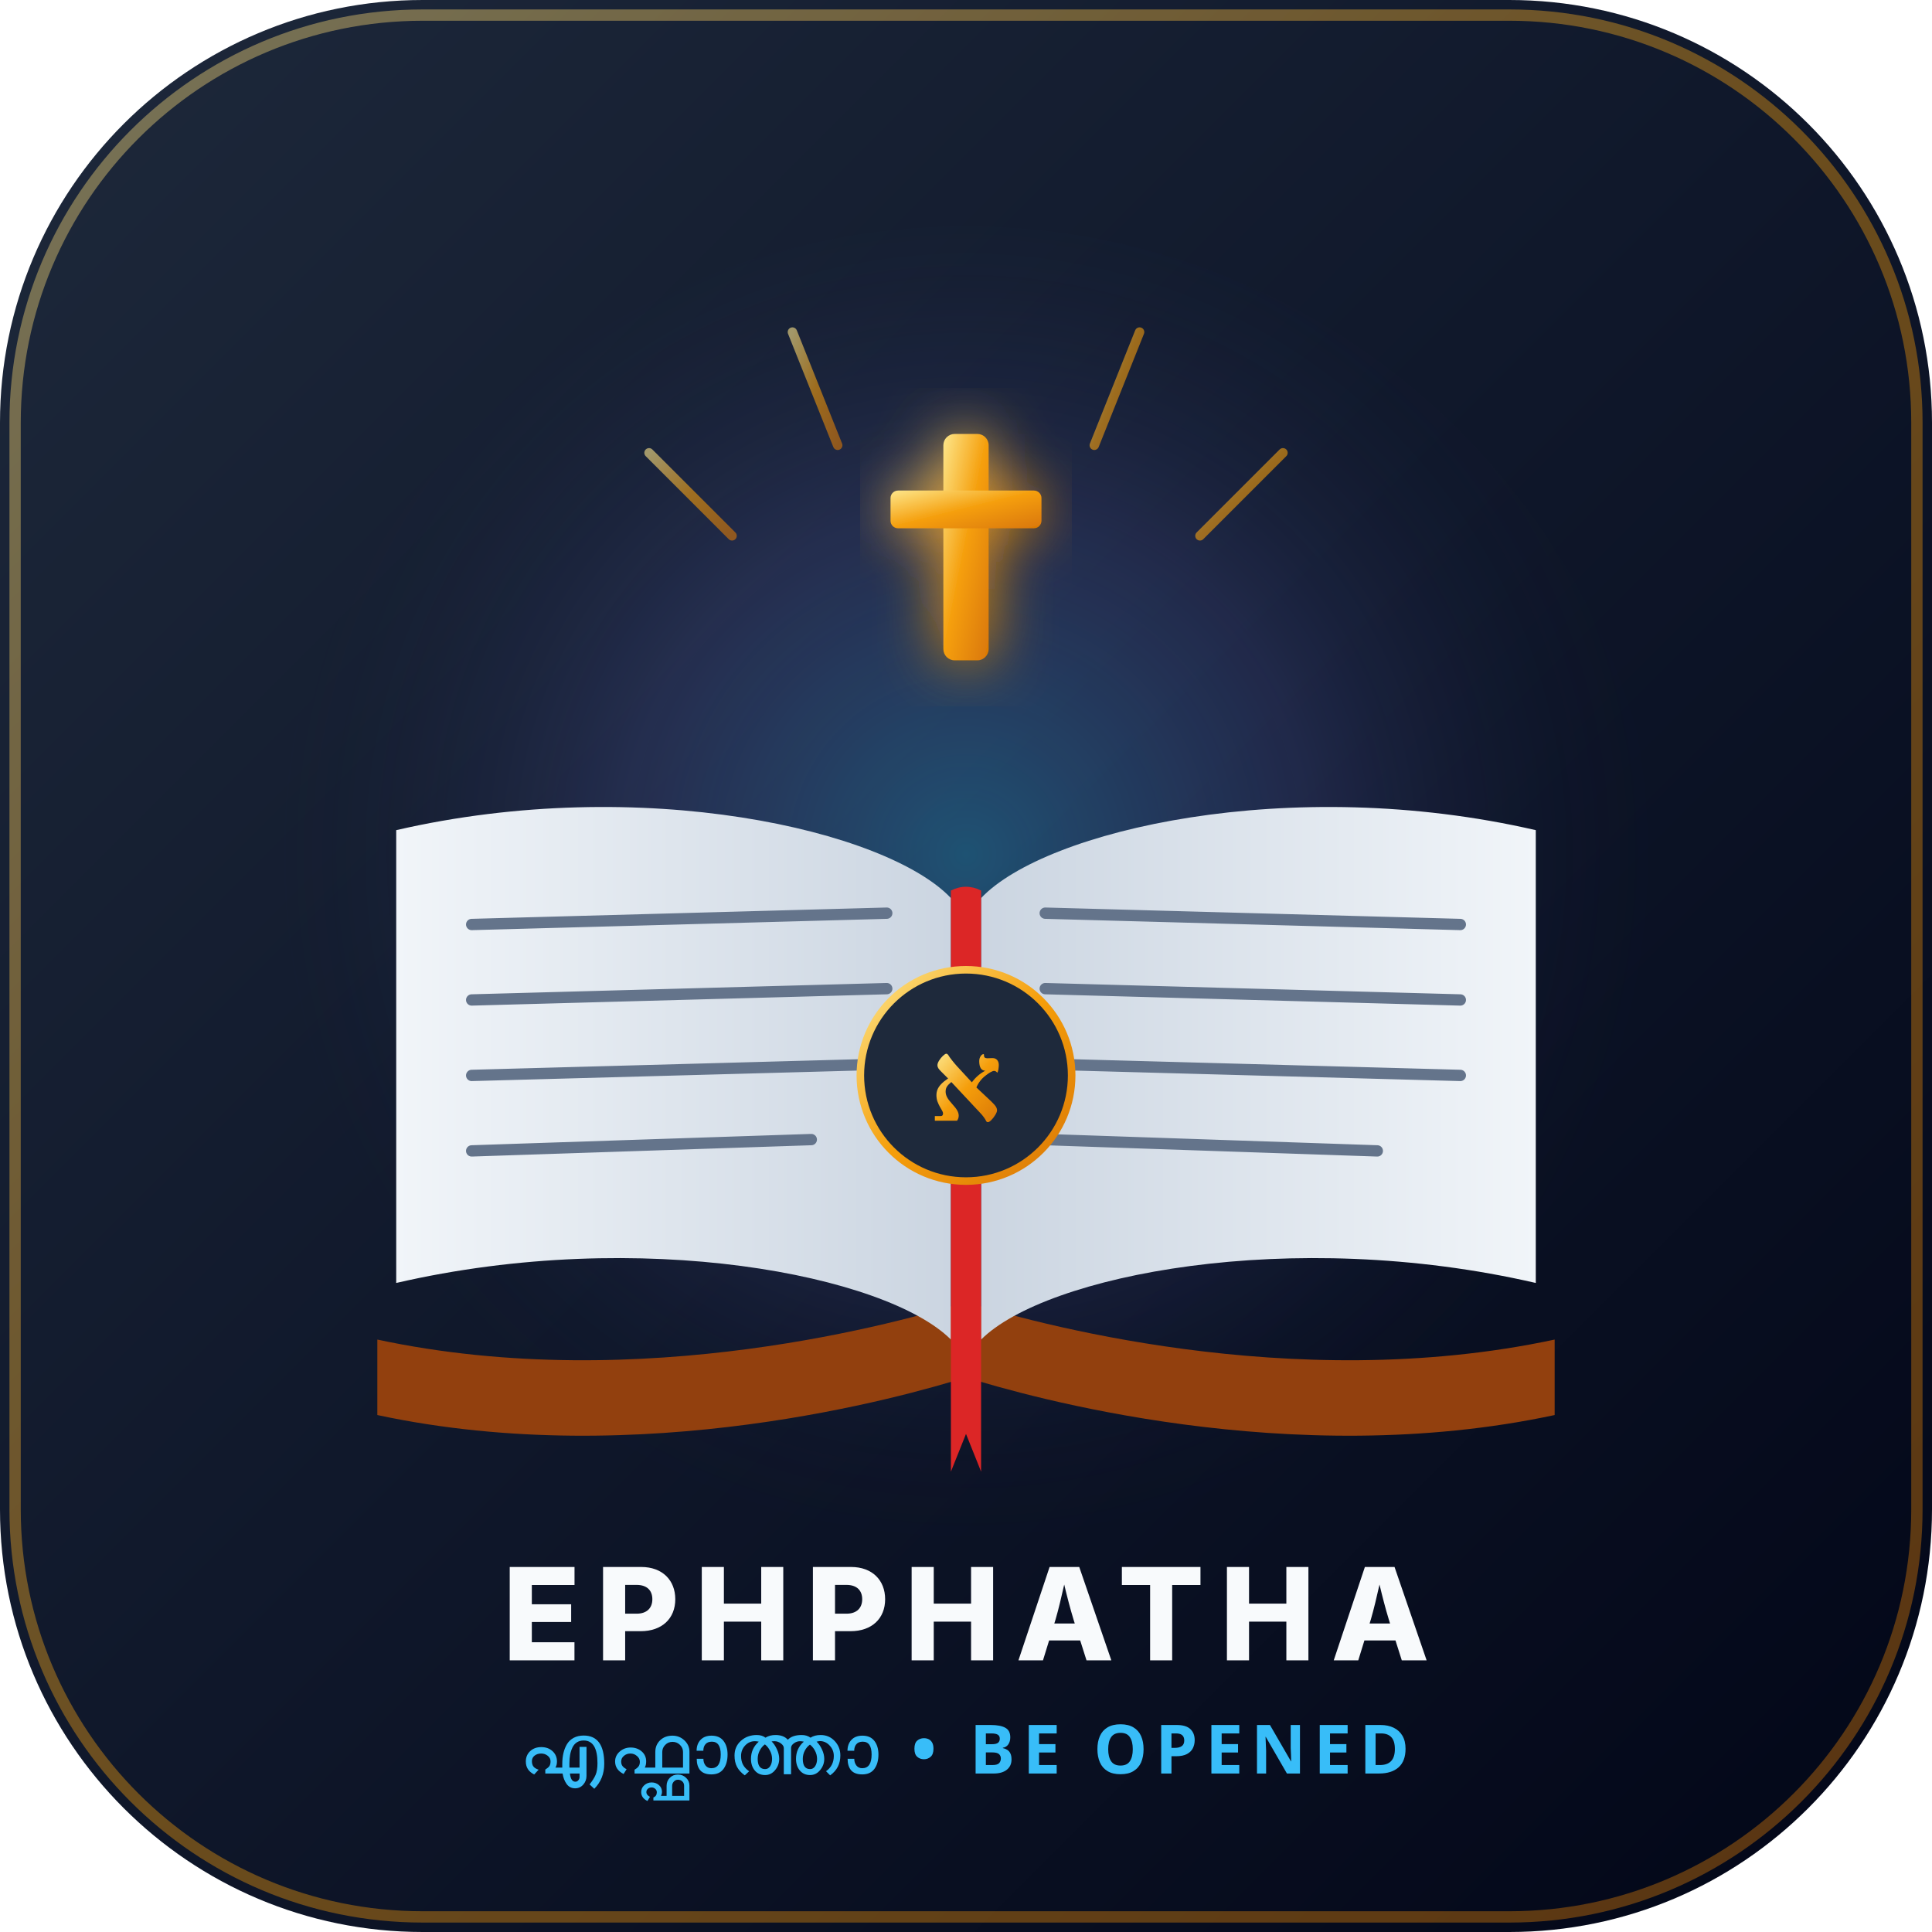
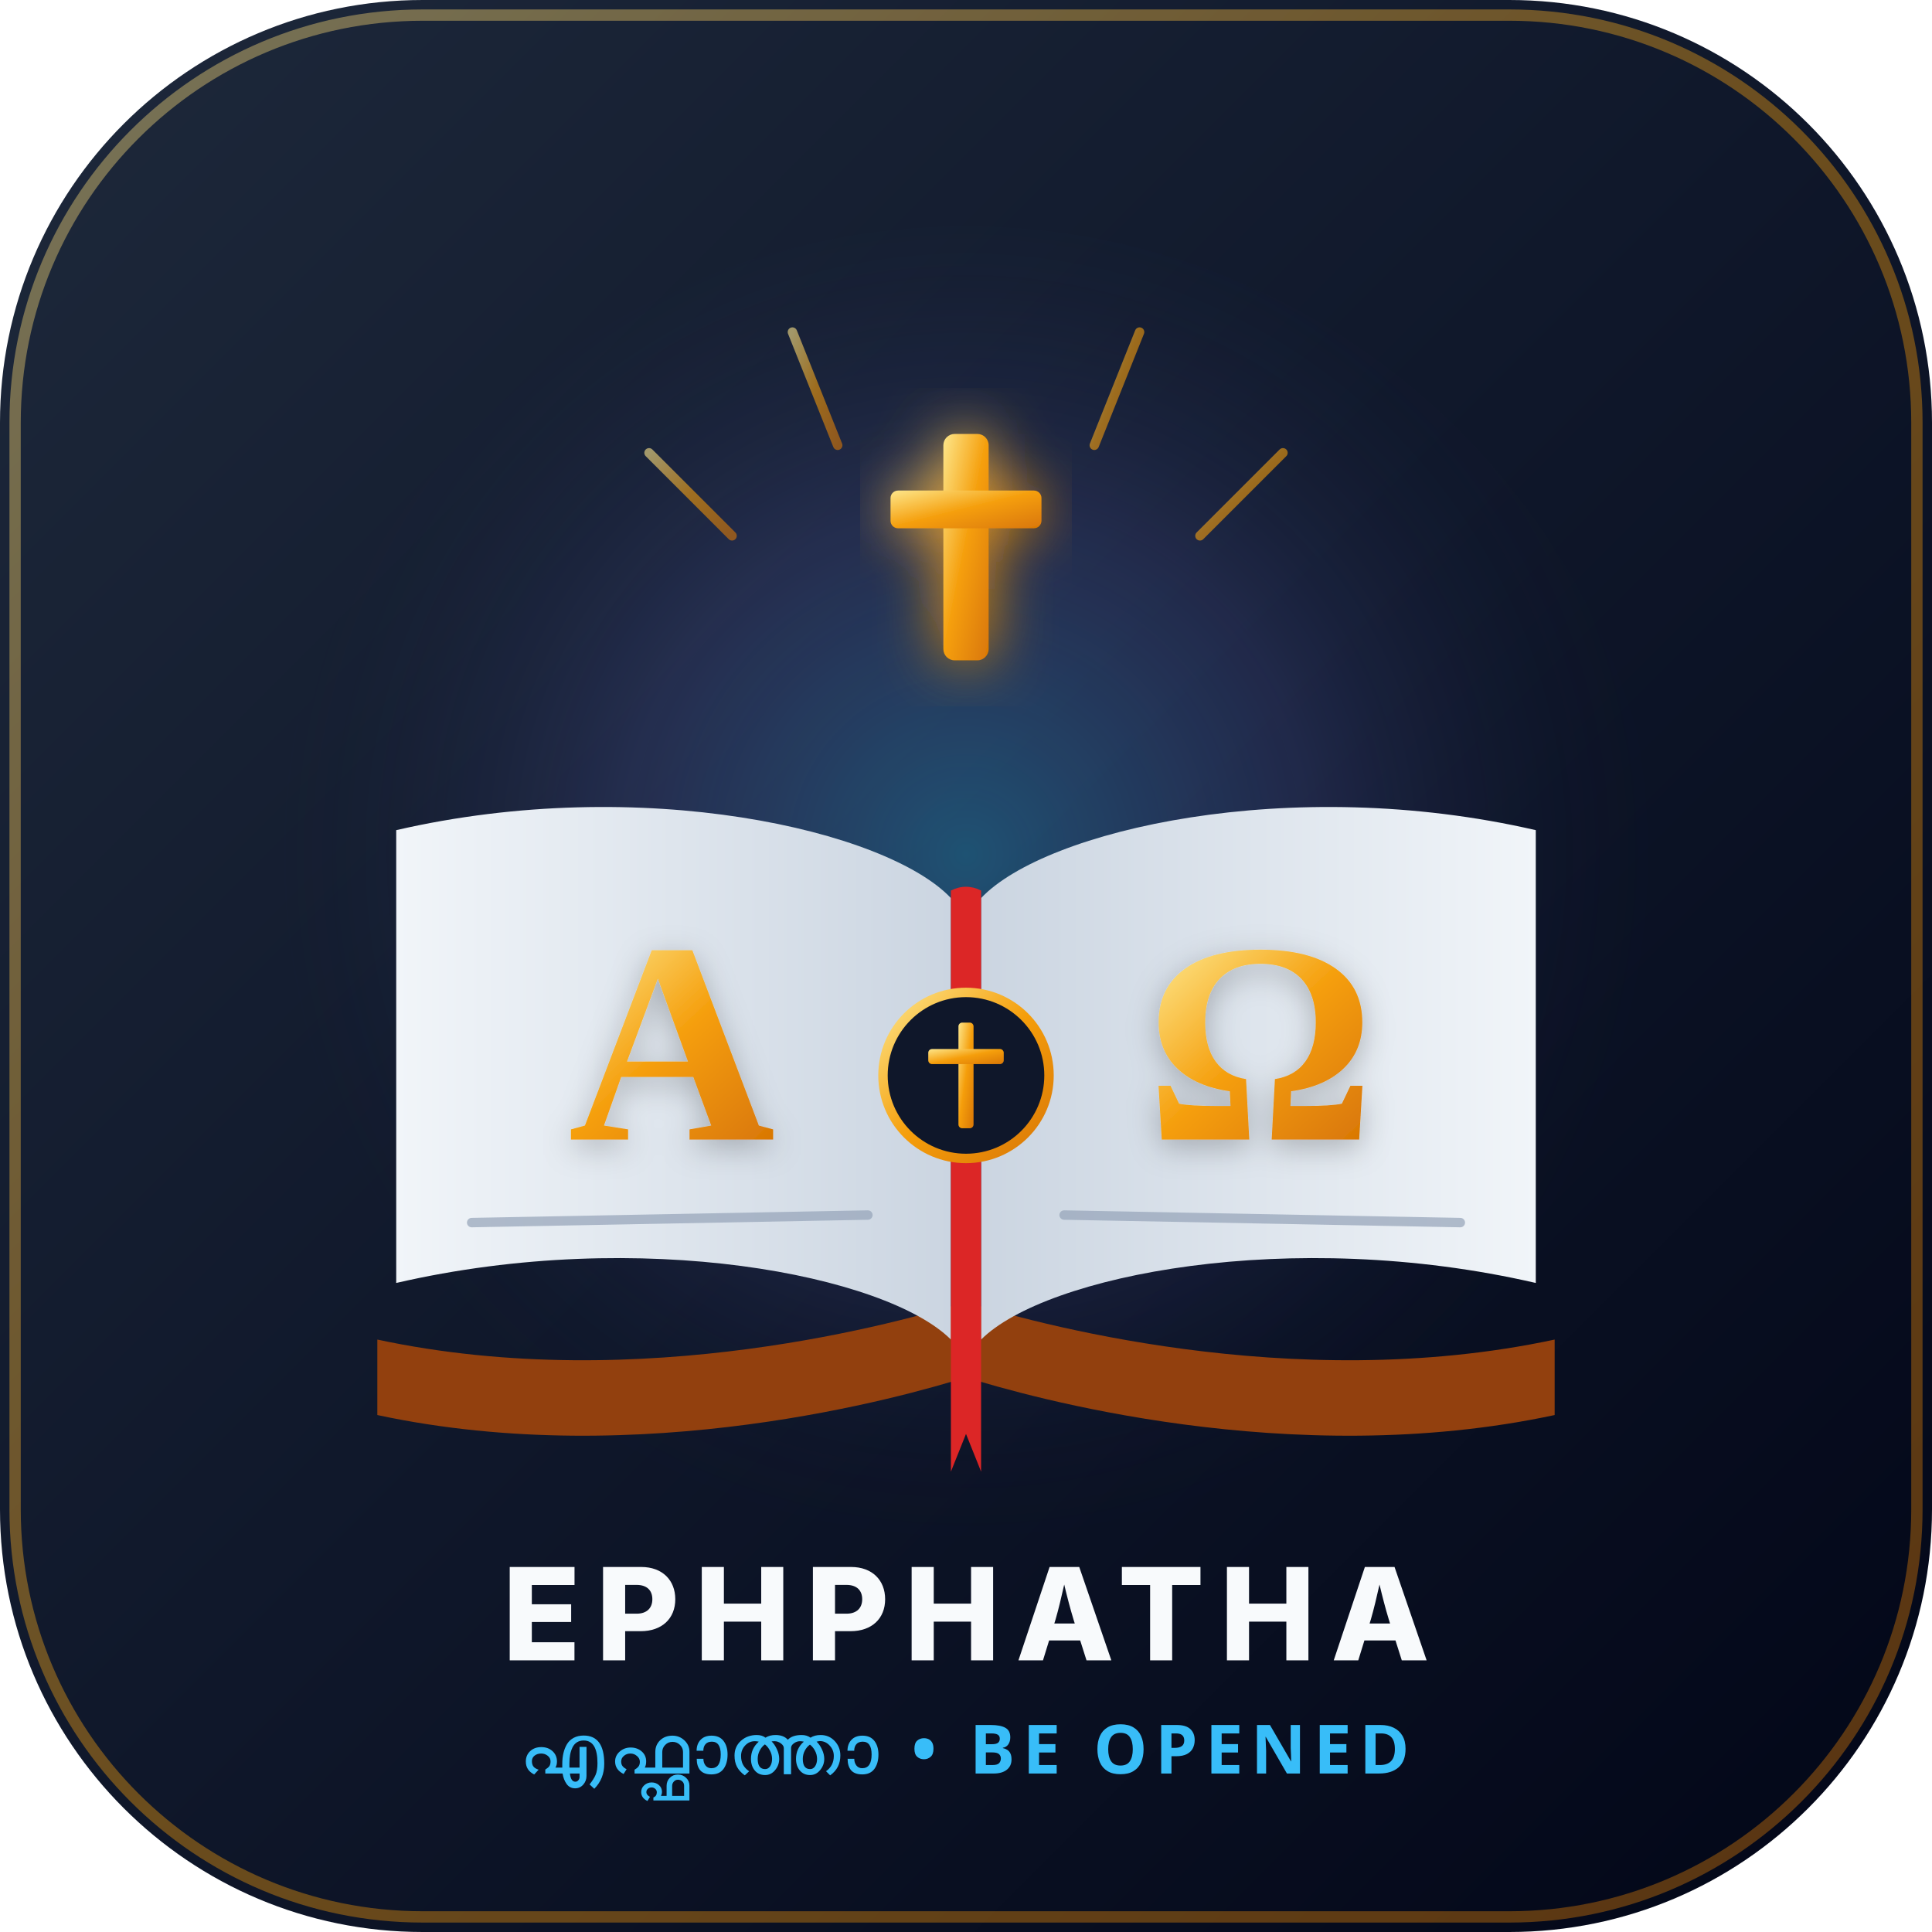
<svg xmlns="http://www.w3.org/2000/svg" viewBox="0 0 512 512" width="512" height="512">
  <defs>
    <linearGradient id="bgGrad" x1="0%" y1="0%" x2="100%" y2="100%">
      <stop offset="0%" stop-color="#1E293B" />
      <stop offset="50%" stop-color="#0F172A" />
      <stop offset="100%" stop-color="#020617" />
    </linearGradient>
    <radialGradient id="haloGrad" cx="50%" cy="45%" r="50%">
      <stop offset="0%" stop-color="#38BDF8" stop-opacity="0.35" />
      <stop offset="50%" stop-color="#818CF8" stop-opacity="0.15" />
      <stop offset="100%" stop-color="#0F172A" stop-opacity="0" />
    </radialGradient>
    <linearGradient id="goldGrad" x1="0%" y1="0%" x2="100%" y2="100%">
      <stop offset="0%" stop-color="#FDE68A" />
      <stop offset="50%" stop-color="#F59E0B" />
      <stop offset="100%" stop-color="#D97706" />
    </linearGradient>
    <linearGradient id="pageGradLeft" x1="0%" y1="0%" x2="100%" y2="0%">
      <stop offset="0%" stop-color="#F1F5F9" />
      <stop offset="100%" stop-color="#CBD5E1" />
    </linearGradient>
    <linearGradient id="pageGradRight" x1="0%" y1="0%" x2="100%" y2="0%">
      <stop offset="0%" stop-color="#CBD5E1" />
      <stop offset="100%" stop-color="#F1F5F9" />
    </linearGradient>
    <filter id="softGlow" x="-20%" y="-20%" width="140%" height="140%">
      <feGaussianBlur stdDeviation="8" result="blur" />
      <feComposite in="SourceGraphic" in2="blur" operator="over" />
    </filter>
  </defs>
  <rect width="512" height="512" rx="112" fill="url(#bgGrad)" />
  <rect width="504" height="504" x="4" y="4" rx="108" fill="none" stroke="url(#goldGrad)" stroke-width="3" stroke-opacity="0.4" />
  <circle cx="256" cy="245" r="185" fill="url(#haloGrad)" />
  <g stroke="url(#goldGrad)" stroke-width="2.5" stroke-linecap="round" opacity="0.6">
    <line x1="256" y1="75" x2="256" y2="110" />
    <line x1="210" y1="88" x2="222" y2="118" />
    <line x1="302" y1="88" x2="290" y2="118" />
    <line x1="172" y1="120" x2="194" y2="142" />
    <line x1="340" y1="120" x2="318" y2="142" />
  </g>
  <g filter="url(#softGlow)">
    <rect x="250" y="115" width="12" height="60" rx="3" fill="url(#goldGrad)" />
    <rect x="236" y="130" width="40" height="10" rx="2" fill="url(#goldGrad)" />
  </g>
  <g transform="translate(0, 10)">
    <path d="M 100,345 C 170,360 240,340 256,335 C 272,340 342,360 412,345 L 412,365 C 342,380 272,360 256,355 C 240,360 170,380 100,365 Z" fill="#92400E" />
    <path d="M 105,210 C 170,195 235,210 252,228 L 252,345 C 235,328 170,315 105,330 Z" fill="url(#pageGradLeft)" />
+     <text x="178" y="292" font-family="'Crimson Pro', 'Times New Roman', serif" font-size="76" font-weight="800" fill="url(#goldGrad)" text-anchor="middle" filter="drop-shadow(0 2px 4px rgba(0,0,0,0.25))">Α</text>
+     <line x1="125" y1="314" x2="230" y2="312" stroke="#94A3B8" stroke-width="2.5" stroke-linecap="round" opacity="0.7" />
    <path d="M 407,210 C 342,195 277,210 260,228 L 260,345 C 277,328 342,315 407,330 Z" fill="url(#pageGradRight)" />
-     <line x1="125" y1="235" x2="235" y2="232" stroke="#64748B" stroke-width="3" stroke-linecap="round" />
-     <line x1="125" y1="255" x2="235" y2="252" stroke="#64748B" stroke-width="3" stroke-linecap="round" />
-     <line x1="125" y1="275" x2="235" y2="272" stroke="#64748B" stroke-width="3" stroke-linecap="round" />
-     <line x1="125" y1="295" x2="215" y2="292" stroke="#64748B" stroke-width="3" stroke-linecap="round" />
-     <line x1="277" y1="232" x2="387" y2="235" stroke="#64748B" stroke-width="3" stroke-linecap="round" />
-     <line x1="277" y1="252" x2="387" y2="255" stroke="#64748B" stroke-width="3" stroke-linecap="round" />
-     <line x1="277" y1="272" x2="387" y2="275" stroke="#64748B" stroke-width="3" stroke-linecap="round" />
-     <line x1="277" y1="292" x2="365" y2="295" stroke="#64748B" stroke-width="3" stroke-linecap="round" />
+     <text x="334" y="292" font-family="'Crimson Pro', 'Times New Roman', serif" font-size="76" font-weight="800" fill="url(#goldGrad)" text-anchor="middle" filter="drop-shadow(0 2px 4px rgba(0,0,0,0.25))">Ω</text>
+     <line x1="282" y1="312" x2="387" y2="314" stroke="#94A3B8" stroke-width="2.5" stroke-linecap="round" opacity="0.7" />
    <path d="M 252,226 Q 256,224 260,226 L 260,380 L 256,370 L 252,380 Z" fill="#DC2626" />
-     <circle cx="256" cy="275" r="28" fill="#1E293B" stroke="url(#goldGrad)" stroke-width="2" />
-     <text x="256" y="287" font-family="serif, 'Times New Roman'" font-size="30" font-weight="bold" fill="url(#goldGrad)" text-anchor="middle">א</text>
+     <circle cx="256" cy="275" r="22" fill="#0F172A" stroke="url(#goldGrad)" stroke-width="2.5" />
+     <rect x="254" y="261" width="4" height="28" rx="1" fill="url(#goldGrad)" />
+     <rect x="246" y="268" width="20" height="4" rx="1" fill="url(#goldGrad)" />
  </g>
  <text x="256" y="440" font-family="system-ui, -apple-system, sans-serif" font-size="34" font-weight="800" letter-spacing="4" fill="#F8FAFC" text-anchor="middle">EPHPHATHA</text>
  <text x="256" y="470" font-family="'Manjari', sans-serif" font-size="18" font-weight="700" letter-spacing="2" fill="#38BDF8" text-anchor="middle">എഫ്ഫാത്താ • BE OPENED</text>
</svg>
